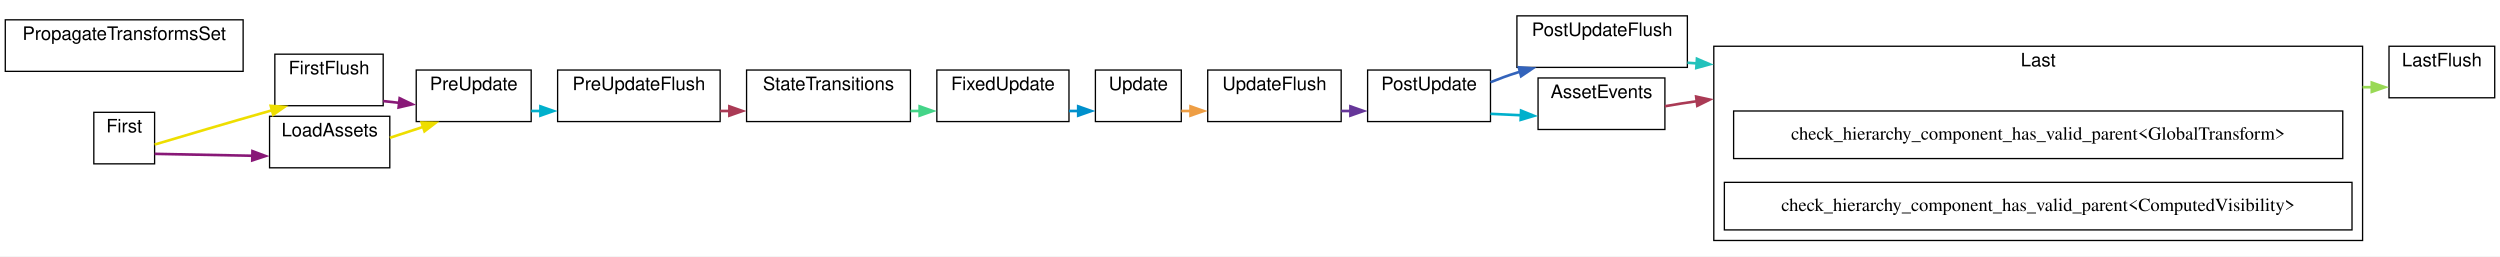
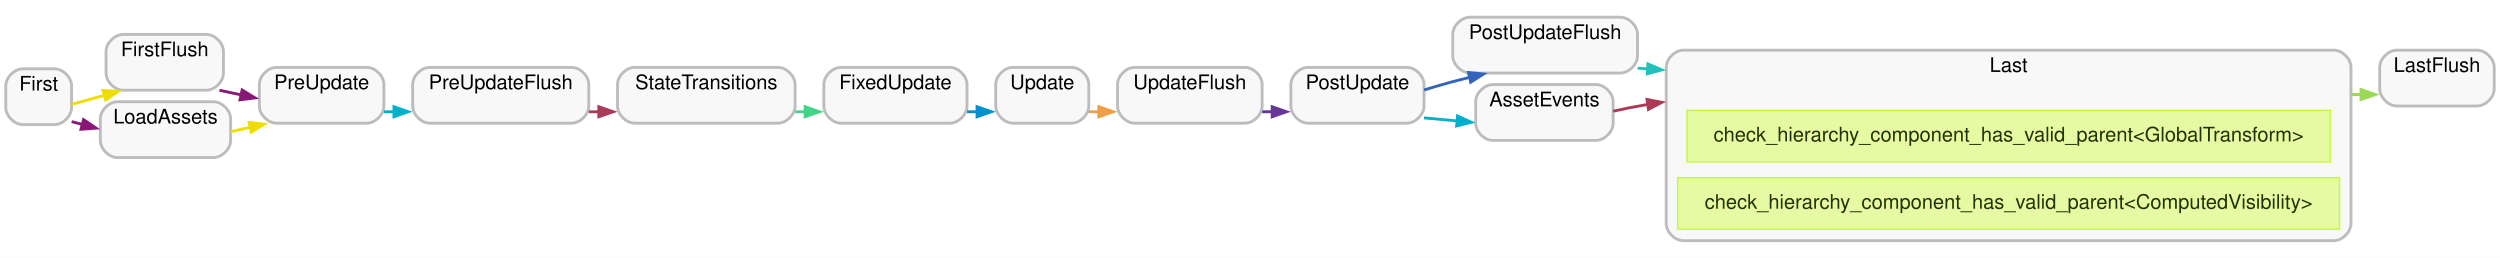
- <svg xmlns="http://www.w3.org/2000/svg" xmlns:xlink="http://www.w3.org/1999/xlink" width="1892pt" height="194pt" viewBox="0.00 0.00 1892.00 194.00">
-   <g id="graph0" class="graph" transform="scale(1 1) rotate(0) translate(4 190)">
-     <polygon fill="white" stroke="none" points="-4,4 -4,-190 1888,-190 1888,4 -4,4" />
+ <svg xmlns="http://www.w3.org/2000/svg" xmlns:xlink="http://www.w3.org/1999/xlink" width="1745pt" height="180pt" viewBox="0.00 0.00 1745.00 180.00">
+   <g id="graph0" class="graph" transform="scale(1 1) rotate(0) translate(4 176)">
+     <polygon fill="white" stroke="none" points="-4,4 -4,-176 1741,-176 1741,4 -4,4" />
    <g id="clust1" class="cluster">
      <g id="a_clust1">
        <a xlink:title="Update">
-           <polygon fill="white" stroke="black" points="825,-98 825,-137 890,-137 890,-98 825,-98" />
-           <text text-anchor="middle" x="857.5" y="-121.8" font-family="Helvetica,sans-Serif" font-size="14.00">Update</text>
+           <path fill="#000000" fill-opacity="0.031" stroke="#000000" stroke-width="2" stroke-opacity="0.251" d="M703,-90C703,-90 744,-90 744,-90 750,-90 756,-96 756,-102 756,-102 756,-117 756,-117 756,-123 750,-129 744,-129 744,-129 703,-129 703,-129 697,-129 691,-123 691,-117 691,-117 691,-102 691,-102 691,-96 697,-90 703,-90" />
+           <text text-anchor="middle" x="723.5" y="-113.8" font-family="Helvetica,sans-Serif" font-size="14.00">Update</text>
        </a>
      </g>
    </g>
    <g id="clust2" class="cluster">
      <g id="a_clust2">
        <a xlink:title="FirstFlush">
-           <polygon fill="white" stroke="black" points="204,-110 204,-149 286,-149 286,-110 204,-110" />
-           <text text-anchor="middle" x="245" y="-133.8" font-family="Helvetica,sans-Serif" font-size="14.00">FirstFlush</text>
+           <path fill="#000000" fill-opacity="0.031" stroke="#000000" stroke-width="2" stroke-opacity="0.251" d="M82,-113C82,-113 140,-113 140,-113 146,-113 152,-119 152,-125 152,-125 152,-140 152,-140 152,-146 146,-152 140,-152 140,-152 82,-152 82,-152 76,-152 70,-146 70,-140 70,-140 70,-125 70,-125 70,-119 76,-113 82,-113" />
+           <text text-anchor="middle" x="111" y="-136.8" font-family="Helvetica,sans-Serif" font-size="14.00">FirstFlush</text>
        </a>
      </g>
    </g>
    <g id="clust3" class="cluster">
      <g id="a_clust3">
        <a xlink:title="PreUpdateFlush">
-           <polygon fill="white" stroke="black" points="418,-98 418,-137 541,-137 541,-98 418,-98" />
-           <text text-anchor="middle" x="479.5" y="-121.8" font-family="Helvetica,sans-Serif" font-size="14.00">PreUpdateFlush</text>
+           <path fill="#000000" fill-opacity="0.031" stroke="#000000" stroke-width="2" stroke-opacity="0.251" d="M296,-90C296,-90 395,-90 395,-90 401,-90 407,-96 407,-102 407,-102 407,-117 407,-117 407,-123 401,-129 395,-129 395,-129 296,-129 296,-129 290,-129 284,-123 284,-117 284,-117 284,-102 284,-102 284,-96 290,-90 296,-90" />
+           <text text-anchor="middle" x="345.5" y="-113.8" font-family="Helvetica,sans-Serif" font-size="14.00">PreUpdateFlush</text>
        </a>
      </g>
    </g>
    <g id="clust4" class="cluster">
      <g id="a_clust4">
        <a xlink:title="UpdateFlush">
-           <polygon fill="white" stroke="black" points="910,-98 910,-137 1011,-137 1011,-98 910,-98" />
-           <text text-anchor="middle" x="960.5" y="-121.8" font-family="Helvetica,sans-Serif" font-size="14.00">UpdateFlush</text>
+           <path fill="#000000" fill-opacity="0.031" stroke="#000000" stroke-width="2" stroke-opacity="0.251" d="M788,-90C788,-90 865,-90 865,-90 871,-90 877,-96 877,-102 877,-102 877,-117 877,-117 877,-123 871,-129 865,-129 865,-129 788,-129 788,-129 782,-129 776,-123 776,-117 776,-117 776,-102 776,-102 776,-96 782,-90 788,-90" />
+           <text text-anchor="middle" x="826.5" y="-113.8" font-family="Helvetica,sans-Serif" font-size="14.00">UpdateFlush</text>
        </a>
      </g>
    </g>
    <g id="clust5" class="cluster">
      <g id="a_clust5">
        <a xlink:title="PostUpdateFlush">
-           <polygon fill="white" stroke="black" points="1144,-139 1144,-178 1273,-178 1273,-139 1144,-139" />
-           <text text-anchor="middle" x="1208.5" y="-162.8" font-family="Helvetica,sans-Serif" font-size="14.00">PostUpdateFlush</text>
+           <path fill="#000000" fill-opacity="0.031" stroke="#000000" stroke-width="2" stroke-opacity="0.251" d="M1022,-125C1022,-125 1127,-125 1127,-125 1133,-125 1139,-131 1139,-137 1139,-137 1139,-152 1139,-152 1139,-158 1133,-164 1127,-164 1127,-164 1022,-164 1022,-164 1016,-164 1010,-158 1010,-152 1010,-152 1010,-137 1010,-137 1010,-131 1016,-125 1022,-125" />
+           <text text-anchor="middle" x="1074.5" y="-148.8" font-family="Helvetica,sans-Serif" font-size="14.00">PostUpdateFlush</text>
        </a>
      </g>
    </g>
    <g id="clust6" class="cluster">
      <g id="a_clust6">
        <a xlink:title="LastFlush">
-           <polygon fill="white" stroke="black" points="1804,-116 1804,-155 1884,-155 1884,-116 1804,-116" />
-           <text text-anchor="middle" x="1844" y="-139.8" font-family="Helvetica,sans-Serif" font-size="14.00">LastFlush</text>
+           <path fill="#000000" fill-opacity="0.031" stroke="#000000" stroke-width="2" stroke-opacity="0.251" d="M1669,-102C1669,-102 1725,-102 1725,-102 1731,-102 1737,-108 1737,-114 1737,-114 1737,-129 1737,-129 1737,-135 1731,-141 1725,-141 1725,-141 1669,-141 1669,-141 1663,-141 1657,-135 1657,-129 1657,-129 1657,-114 1657,-114 1657,-108 1663,-102 1669,-102" />
+           <text text-anchor="middle" x="1697" y="-125.8" font-family="Helvetica,sans-Serif" font-size="14.00">LastFlush</text>
        </a>
      </g>
    </g>
    <g id="clust7" class="cluster">
      <g id="a_clust7">
        <a xlink:title="First">
-           <polygon fill="white" stroke="black" points="67,-66 67,-105 113,-105 113,-66 67,-66" />
-           <text text-anchor="middle" x="90" y="-89.8" font-family="Helvetica,sans-Serif" font-size="14.00">First</text>
+           <path fill="#000000" fill-opacity="0.031" stroke="#000000" stroke-width="2" stroke-opacity="0.251" d="M12,-89C12,-89 34,-89 34,-89 40,-89 46,-95 46,-101 46,-101 46,-116 46,-116 46,-122 40,-128 34,-128 34,-128 12,-128 12,-128 6,-128 0,-122 0,-116 0,-116 0,-101 0,-101 0,-95 6,-89 12,-89" />
+           <text text-anchor="middle" x="23" y="-112.8" font-family="Helvetica,sans-Serif" font-size="14.00">First</text>
        </a>
      </g>
    </g>
    <g id="clust8" class="cluster">
      <g id="a_clust8">
        <a xlink:title="PreUpdate">
-           <polygon fill="white" stroke="black" points="311,-98 311,-137 398,-137 398,-98 311,-98" />
-           <text text-anchor="middle" x="354.5" y="-121.8" font-family="Helvetica,sans-Serif" font-size="14.00">PreUpdate</text>
+           <path fill="#000000" fill-opacity="0.031" stroke="#000000" stroke-width="2" stroke-opacity="0.251" d="M189,-90C189,-90 252,-90 252,-90 258,-90 264,-96 264,-102 264,-102 264,-117 264,-117 264,-123 258,-129 252,-129 252,-129 189,-129 189,-129 183,-129 177,-123 177,-117 177,-117 177,-102 177,-102 177,-96 183,-90 189,-90" />
+           <text text-anchor="middle" x="220.5" y="-113.8" font-family="Helvetica,sans-Serif" font-size="14.00">PreUpdate</text>
        </a>
      </g>
    </g>
    <g id="clust9" class="cluster">
      <g id="a_clust9">
        <a xlink:title="StateTransitions">
-           <polygon fill="white" stroke="black" points="561,-98 561,-137 685,-137 685,-98 561,-98" />
-           <text text-anchor="middle" x="623" y="-121.8" font-family="Helvetica,sans-Serif" font-size="14.00">StateTransitions</text>
+           <path fill="#000000" fill-opacity="0.031" stroke="#000000" stroke-width="2" stroke-opacity="0.251" d="M439,-90C439,-90 539,-90 539,-90 545,-90 551,-96 551,-102 551,-102 551,-117 551,-117 551,-123 545,-129 539,-129 539,-129 439,-129 439,-129 433,-129 427,-123 427,-117 427,-117 427,-102 427,-102 427,-96 433,-90 439,-90" />
+           <text text-anchor="middle" x="489" y="-113.8" font-family="Helvetica,sans-Serif" font-size="14.00">StateTransitions</text>
        </a>
      </g>
    </g>
    <g id="clust10" class="cluster">
      <g id="a_clust10">
        <a xlink:title="FixedUpdate">
-           <polygon fill="white" stroke="black" points="705,-98 705,-137 805,-137 805,-98 705,-98" />
-           <text text-anchor="middle" x="755" y="-121.8" font-family="Helvetica,sans-Serif" font-size="14.00">FixedUpdate</text>
+           <path fill="#000000" fill-opacity="0.031" stroke="#000000" stroke-width="2" stroke-opacity="0.251" d="M583,-90C583,-90 659,-90 659,-90 665,-90 671,-96 671,-102 671,-102 671,-117 671,-117 671,-123 665,-129 659,-129 659,-129 583,-129 583,-129 577,-129 571,-123 571,-117 571,-117 571,-102 571,-102 571,-96 577,-90 583,-90" />
+           <text text-anchor="middle" x="621" y="-113.8" font-family="Helvetica,sans-Serif" font-size="14.00">FixedUpdate</text>
        </a>
      </g>
    </g>
    <g id="clust11" class="cluster">
      <g id="a_clust11">
        <a xlink:title="PostUpdate">
-           <polygon fill="white" stroke="black" points="1031,-98 1031,-137 1124,-137 1124,-98 1031,-98" />
-           <text text-anchor="middle" x="1077.5" y="-121.8" font-family="Helvetica,sans-Serif" font-size="14.00">PostUpdate</text>
+           <path fill="#000000" fill-opacity="0.031" stroke="#000000" stroke-width="2" stroke-opacity="0.251" d="M909,-90C909,-90 978,-90 978,-90 984,-90 990,-96 990,-102 990,-102 990,-117 990,-117 990,-123 984,-129 978,-129 978,-129 909,-129 909,-129 903,-129 897,-123 897,-117 897,-117 897,-102 897,-102 897,-96 903,-90 909,-90" />
+           <text text-anchor="middle" x="943.5" y="-113.8" font-family="Helvetica,sans-Serif" font-size="14.00">PostUpdate</text>
        </a>
      </g>
    </g>
    <g id="clust12" class="cluster">
      <g id="a_clust12">
        <a xlink:title="Last">
-           <polygon fill="white" stroke="black" points="1293,-8 1293,-155 1784,-155 1784,-8 1293,-8" />
-           <text text-anchor="middle" x="1538.5" y="-139.8" font-family="Helvetica,sans-Serif" font-size="14.00">Last</text>
+           <path fill="#000000" fill-opacity="0.031" stroke="#000000" stroke-width="2" stroke-opacity="0.251" d="M1171,-8C1171,-8 1625,-8 1625,-8 1631,-8 1637,-14 1637,-20 1637,-20 1637,-129 1637,-129 1637,-135 1631,-141 1625,-141 1625,-141 1171,-141 1171,-141 1165,-141 1159,-135 1159,-129 1159,-129 1159,-20 1159,-20 1159,-14 1165,-8 1171,-8" />
+           <text text-anchor="middle" x="1398" y="-125.8" font-family="Helvetica,sans-Serif" font-size="14.00">Last</text>
        </a>
      </g>
    </g>
    <g id="clust13" class="cluster">
      <g id="a_clust13">
-         <a xlink:title="PropagateTransformsSet">
-           <polygon fill="white" stroke="black" points="0,-136 0,-175 180,-175 180,-136 0,-136" />
-           <text text-anchor="middle" x="90" y="-159.8" font-family="Helvetica,sans-Serif" font-size="14.00">PropagateTransformsSet</text>
+         <a xlink:title="LoadAssets">
+           <path fill="#000000" fill-opacity="0.031" stroke="#000000" stroke-width="2" stroke-opacity="0.251" d="M78,-66C78,-66 145,-66 145,-66 151,-66 157,-72 157,-78 157,-78 157,-93 157,-93 157,-99 151,-105 145,-105 145,-105 78,-105 78,-105 72,-105 66,-99 66,-93 66,-93 66,-78 66,-78 66,-72 72,-66 78,-66" />
+           <text text-anchor="middle" x="111.5" y="-89.8" font-family="Helvetica,sans-Serif" font-size="14.00">LoadAssets</text>
        </a>
      </g>
    </g>
    <g id="clust14" class="cluster">
      <g id="a_clust14">
-         <a xlink:title="LoadAssets">
-           <polygon fill="white" stroke="black" points="200,-63 200,-102 291,-102 291,-63 200,-63" />
-           <text text-anchor="middle" x="245.5" y="-86.8" font-family="Helvetica,sans-Serif" font-size="14.00">LoadAssets</text>
-         </a>
-       </g>
-     </g>
-     <g id="clust15" class="cluster">
-       <g id="a_clust15">
        <a xlink:title="AssetEvents">
-           <polygon fill="white" stroke="black" points="1160,-92 1160,-131 1256,-131 1256,-92 1160,-92" />
-           <text text-anchor="middle" x="1208" y="-115.8" font-family="Helvetica,sans-Serif" font-size="14.00">AssetEvents</text>
+           <path fill="#000000" fill-opacity="0.031" stroke="#000000" stroke-width="2" stroke-opacity="0.251" d="M1038,-78C1038,-78 1110,-78 1110,-78 1116,-78 1122,-84 1122,-90 1122,-90 1122,-105 1122,-105 1122,-111 1116,-117 1110,-117 1110,-117 1038,-117 1038,-117 1032,-117 1026,-111 1026,-105 1026,-105 1026,-90 1026,-90 1026,-84 1032,-78 1038,-78" />
+           <text text-anchor="middle" x="1074" y="-101.8" font-family="Helvetica,sans-Serif" font-size="14.00">AssetEvents</text>
        </a>
      </g>
    </g>
    <g id="edge7" class="edge">
      <g id="a_edge7">
        <a xlink:title="Update → UpdateFlush">
-           <path fill="none" stroke="#ee9e44" stroke-width="2" d="M890,-106C892.35,-106 894.77,-106 897.22,-106" />
-           <polygon fill="#ee9e44" stroke="#ee9e44" stroke-width="2" points="896.97,-109.5 906.97,-106 896.97,-102.5 896.97,-109.5" />
+           <path fill="none" stroke="#ee9e44" stroke-width="2" d="M756,-98C758.35,-98 760.77,-98 763.22,-98" />
+           <polygon fill="#ee9e44" stroke="#ee9e44" stroke-width="2" points="762.97,-101.5 772.97,-98 762.97,-94.5 762.97,-101.5" />
        </a>
      </g>
    </g>
    <g id="edge2" class="edge">
      <g id="a_edge2">
        <a xlink:title="FirstFlush → PreUpdate">
-           <path fill="none" stroke="#881877" stroke-width="2" d="M286,-113.51C289.98,-113.07 294.07,-112.61 298.17,-112.15" />
-           <polygon fill="#881877" stroke="#881877" stroke-width="2" points="298.45,-115.64 307.99,-111.05 297.67,-108.68 298.45,-115.64" />
+           <path fill="none" stroke="#881877" stroke-width="2" d="M149.2,-113C154.17,-111.94 159.34,-110.82 164.52,-109.71" />
+           <polygon fill="#881877" stroke="#881877" stroke-width="2" points="165,-113.19 174.04,-107.66 163.53,-106.34 165,-113.19" />
        </a>
      </g>
    </g>
    <g id="edge4" class="edge">
      <g id="a_edge4">
        <a xlink:title="PreUpdateFlush → StateTransitions">
-           <path fill="none" stroke="#aa3a55" stroke-width="2" d="M541,-106C543.39,-106 545.8,-106 548.21,-106" />
-           <polygon fill="#aa3a55" stroke="#aa3a55" stroke-width="2" points="547.98,-109.5 557.98,-106 547.98,-102.5 547.98,-109.5" />
+           <path fill="none" stroke="#aa3a55" stroke-width="2" d="M407,-98C409.39,-98 411.8,-98 414.21,-98" />
+           <polygon fill="#aa3a55" stroke="#aa3a55" stroke-width="2" points="413.98,-101.5 423.98,-98 413.98,-94.5 413.98,-101.5" />
        </a>
      </g>
    </g>
    <g id="edge8" class="edge">
      <g id="a_edge8">
        <a xlink:title="UpdateFlush → PostUpdate">
-           <path fill="none" stroke="#663699" stroke-width="2" d="M1011,-106C1013.43,-106 1015.88,-106 1018.32,-106" />
-           <polygon fill="#663699" stroke="#663699" stroke-width="2" points="1017.98,-109.5 1027.98,-106 1017.98,-102.5 1017.98,-109.5" />
+           <path fill="none" stroke="#663699" stroke-width="2" d="M877,-98C879.43,-98 881.88,-98 884.32,-98" />
+           <polygon fill="#663699" stroke="#663699" stroke-width="2" points="883.98,-101.5 893.98,-98 883.98,-94.5 883.98,-101.5" />
        </a>
      </g>
    </g>
    <g id="edge10" class="edge">
      <g id="a_edge10">
        <a xlink:title="PostUpdateFlush → Last">
-           <path fill="none" stroke="#22c2bb" stroke-width="2" d="M1273,-142.52C1275.33,-142.36 1277.71,-142.19 1280.12,-142.02" />
-           <polygon fill="#22c2bb" stroke="#22c2bb" stroke-width="2" points="1280.25,-145.52 1289.98,-141.33 1279.76,-138.54 1280.25,-145.52" />
+           <path fill="none" stroke="#22c2bb" stroke-width="2" d="M1139,-128.43C1141.34,-128.26 1143.72,-128.09 1146.14,-127.92" />
+           <polygon fill="#22c2bb" stroke="#22c2bb" stroke-width="2" points="1146.26,-131.42 1155.98,-127.22 1145.76,-124.44 1146.26,-131.42" />
        </a>
      </g>
    </g>
    <g id="edge1" class="edge">
      <g id="a_edge1">
        <a xlink:title="First → FirstFlush">
-           <path fill="none" stroke="#eede00" stroke-width="2" d="M113,-80.59C134.99,-87.15 169.78,-97.45 200,-106 200.72,-106.21 201.46,-106.41 202.19,-106.62" />
-           <polygon fill="#eede00" stroke="#eede00" stroke-width="2" points="200.88,-109.89 211.45,-109.19 202.75,-103.14 200.88,-109.89" />
+           <path fill="none" stroke="#eede00" stroke-width="2" d="M46,-103.14C53.02,-105.1 61.02,-107.33 68.95,-109.54" />
+           <polygon fill="#eede00" stroke="#eede00" stroke-width="2" points="67.85,-112.87 78.43,-112.19 69.74,-106.13 67.85,-112.87" />
        </a>
      </g>
    </g>
    <g id="edge13" class="edge">
      <g id="a_edge13">
        <a xlink:title="First → LoadAssets">
-           <path fill="none" stroke="#881877" stroke-width="2" d="M113,-73.57C132.35,-73.19 161.38,-72.62 187.19,-72.11" />
-           <polygon fill="#881877" stroke="#881877" stroke-width="2" points="187.05,-75.62 196.98,-71.92 186.91,-68.62 187.05,-75.62" />
+           <path fill="none" stroke="#881877" stroke-width="2" d="M46,-91.12C48.46,-90.46 51.05,-89.77 53.71,-89.05" />
+           <polygon fill="#881877" stroke="#881877" stroke-width="2" points="54.32,-92.51 63.08,-86.55 52.51,-85.75 54.32,-92.51" />
        </a>
      </g>
    </g>
    <g id="edge3" class="edge">
      <g id="a_edge3">
        <a xlink:title="PreUpdate → PreUpdateFlush">
-           <path fill="none" stroke="#00b0cc" stroke-width="2" d="M398,-106C400.39,-106 402.82,-106 405.28,-106" />
-           <polygon fill="#00b0cc" stroke="#00b0cc" stroke-width="2" points="404.98,-109.5 414.98,-106 404.98,-102.5 404.98,-109.5" />
+           <path fill="none" stroke="#00b0cc" stroke-width="2" d="M264,-98C266.39,-98 268.82,-98 271.28,-98" />
+           <polygon fill="#00b0cc" stroke="#00b0cc" stroke-width="2" points="270.98,-101.5 280.98,-98 270.98,-94.5 270.98,-101.5" />
        </a>
      </g>
    </g>
    <g id="edge5" class="edge">
      <g id="a_edge5">
        <a xlink:title="StateTransitions → FixedUpdate">
-           <path fill="none" stroke="#44d488" stroke-width="2" d="M685,-106C687.39,-106 689.79,-106 692.19,-106" />
-           <polygon fill="#44d488" stroke="#44d488" stroke-width="2" points="691.98,-109.5 701.98,-106 691.98,-102.5 691.98,-109.5" />
+           <path fill="none" stroke="#44d488" stroke-width="2" d="M551,-98C553.39,-98 555.79,-98 558.19,-98" />
+           <polygon fill="#44d488" stroke="#44d488" stroke-width="2" points="557.98,-101.5 567.98,-98 557.98,-94.5 557.98,-101.5" />
        </a>
      </g>
    </g>
    <g id="edge6" class="edge">
      <g id="a_edge6">
        <a xlink:title="FixedUpdate → Update">
-           <path fill="none" stroke="#0090cc" stroke-width="2" d="M805,-106C807.37,-106 809.75,-106 812.11,-106" />
-           <polygon fill="#0090cc" stroke="#0090cc" stroke-width="2" points="811.98,-109.5 821.98,-106 811.98,-102.5 811.98,-109.5" />
+           <path fill="none" stroke="#0090cc" stroke-width="2" d="M671,-98C673.37,-98 675.75,-98 678.11,-98" />
+           <polygon fill="#0090cc" stroke="#0090cc" stroke-width="2" points="677.98,-101.5 687.98,-98 677.98,-94.5 677.98,-101.5" />
        </a>
      </g>
    </g>
    <g id="edge9" class="edge">
      <g id="a_edge9">
        <a xlink:title="PostUpdate → PostUpdateFlush">
-           <path fill="none" stroke="#3363bb" stroke-width="2" d="M1124,-127.78C1130.62,-130.45 1137.42,-132.96 1144,-135 1144.9,-135.28 1145.8,-135.55 1146.71,-135.82" />
-           <polygon fill="#3363bb" stroke="#3363bb" stroke-width="2" points="1145.39,-139.09 1155.95,-138.24 1147.16,-132.32 1145.39,-139.09" />
+           <path fill="none" stroke="#3363bb" stroke-width="2" d="M990,-113.21C996.68,-115.25 1003.5,-117.25 1010,-119 1013.93,-120.06 1018.01,-121.1 1022.12,-122.11" />
+           <polygon fill="#3363bb" stroke="#3363bb" stroke-width="2" points="1020.95,-125.42 1031.48,-124.31 1022.55,-118.61 1020.95,-125.42" />
        </a>
      </g>
    </g>
    <g id="edge14" class="edge">
      <g id="a_edge14">
        <a xlink:title="PostUpdate → AssetEvents">
-           <path fill="none" stroke="#00b0cc" stroke-width="2" d="M1124,-103.86C1131.5,-103.51 1139.36,-103.15 1147.14,-102.78" />
-           <polygon fill="#00b0cc" stroke="#00b0cc" stroke-width="2" points="1147.15,-106.29 1156.98,-102.33 1146.83,-99.3 1147.15,-106.29" />
+           <path fill="none" stroke="#00b0cc" stroke-width="2" d="M990,-93.72C997.5,-93.02 1005.36,-92.29 1013.14,-91.57" />
+           <polygon fill="#00b0cc" stroke="#00b0cc" stroke-width="2" points="1013.36,-95.06 1022.99,-90.65 1012.71,-88.09 1013.36,-95.06" />
        </a>
      </g>
    </g>
    <g id="edge11" class="edge">
      <g id="a_edge11">
        <a xlink:title="Last → LastFlush">
-           <path fill="none" stroke="#99d955" stroke-width="2" d="M1784,-124C1786.45,-124 1788.84,-124 1791.18,-124" />
-           <polygon fill="#99d955" stroke="#99d955" stroke-width="2" points="1790.98,-127.5 1800.98,-124 1790.98,-120.5 1790.98,-127.5" />
+           <path fill="none" stroke="#99d955" stroke-width="2" d="M1637,-110C1639.43,-110 1641.82,-110 1644.15,-110" />
+           <polygon fill="#99d955" stroke="#99d955" stroke-width="2" points="1643.98,-113.5 1653.98,-110 1643.98,-106.5 1643.98,-113.5" />
        </a>
      </g>
    </g>
    <g id="node13" class="node">
      <g id="a_node13">
        <a xlink:title="bevy_hierarchy::valid_parent_check_plugin::check_hierarchy_component_has_valid_parent&lt;bevy_transform::components::global_transform::GlobalTransform&gt;">
-           <polygon fill="white" stroke="black" points="1769,-106 1308,-106 1308,-70 1769,-70 1769,-106" />
-           <text text-anchor="middle" x="1538.5" y="-84.3" font-family="Times,serif" font-size="14.00">check_hierarchy_component_has_valid_parent&lt;GlobalTransform&gt;</text>
+           <polygon fill="#e4fba3" stroke="#c7f641" points="1622.5,-99 1173.5,-99 1173.5,-63 1622.5,-63 1622.5,-99" />
+           <text text-anchor="middle" x="1398" y="-77.3" font-family="Helvetica,sans-Serif" font-size="14.00" fill="#243002">check_hierarchy_component_has_valid_parent&lt;GlobalTransform&gt;</text>
        </a>
      </g>
    </g>
    <g id="node14" class="node">
      <g id="a_node14">
        <a xlink:title="bevy_hierarchy::valid_parent_check_plugin::check_hierarchy_component_has_valid_parent&lt;bevy_render::view::visibility::ComputedVisibility&gt;">
-           <polygon fill="white" stroke="black" points="1776,-52 1301,-52 1301,-16 1776,-16 1776,-52" />
-           <text text-anchor="middle" x="1538.5" y="-30.3" font-family="Times,serif" font-size="14.00">check_hierarchy_component_has_valid_parent&lt;ComputedVisibility&gt;</text>
+           <polygon fill="#e4fba3" stroke="#c7f641" points="1629,-52 1167,-52 1167,-16 1629,-16 1629,-52" />
+           <text text-anchor="middle" x="1398" y="-30.3" font-family="Helvetica,sans-Serif" font-size="14.00" fill="#243002">check_hierarchy_component_has_valid_parent&lt;ComputedVisibility&gt;</text>
        </a>
      </g>
    </g>
    <g id="edge12" class="edge">
      <g id="a_edge12">
        <a xlink:title="LoadAssets → PreUpdate">
-           <path fill="none" stroke="#eede00" stroke-width="2" d="M291,-85.72C299.41,-88.47 308.11,-91.31 316.23,-93.97" />
-           <polygon fill="#eede00" stroke="#eede00" stroke-width="2" points="315.08,-97.28 325.67,-97.06 317.25,-90.62 315.08,-97.28" />
+           <path fill="none" stroke="#eede00" stroke-width="2" d="M157,-84.09C161.6,-85.12 166.28,-86.18 170.91,-87.21" />
+           <polygon fill="#eede00" stroke="#eede00" stroke-width="2" points="169.87,-90.57 180.39,-89.34 171.4,-83.74 169.87,-90.57" />
        </a>
      </g>
    </g>
    <g id="edge15" class="edge">
      <g id="a_edge15">
        <a xlink:title="AssetEvents → Last">
-           <path fill="none" stroke="#aa3a55" stroke-width="2" d="M1256,-109.59C1263.89,-110.98 1272.18,-112.32 1280.35,-113.44" />
-           <polygon fill="#aa3a55" stroke="#aa3a55" stroke-width="2" points="1279.64,-116.88 1290,-114.63 1280.5,-109.94 1279.64,-116.88" />
+           <path fill="none" stroke="#aa3a55" stroke-width="2" d="M1122,-98.38C1129.85,-100.13 1138.11,-101.8 1146.27,-103.15" />
+           <polygon fill="#aa3a55" stroke="#aa3a55" stroke-width="2" points="1145.61,-106.59 1156,-104.56 1146.61,-99.66 1145.61,-106.59" />
        </a>
      </g>
    </g>
  </g>
</svg>
